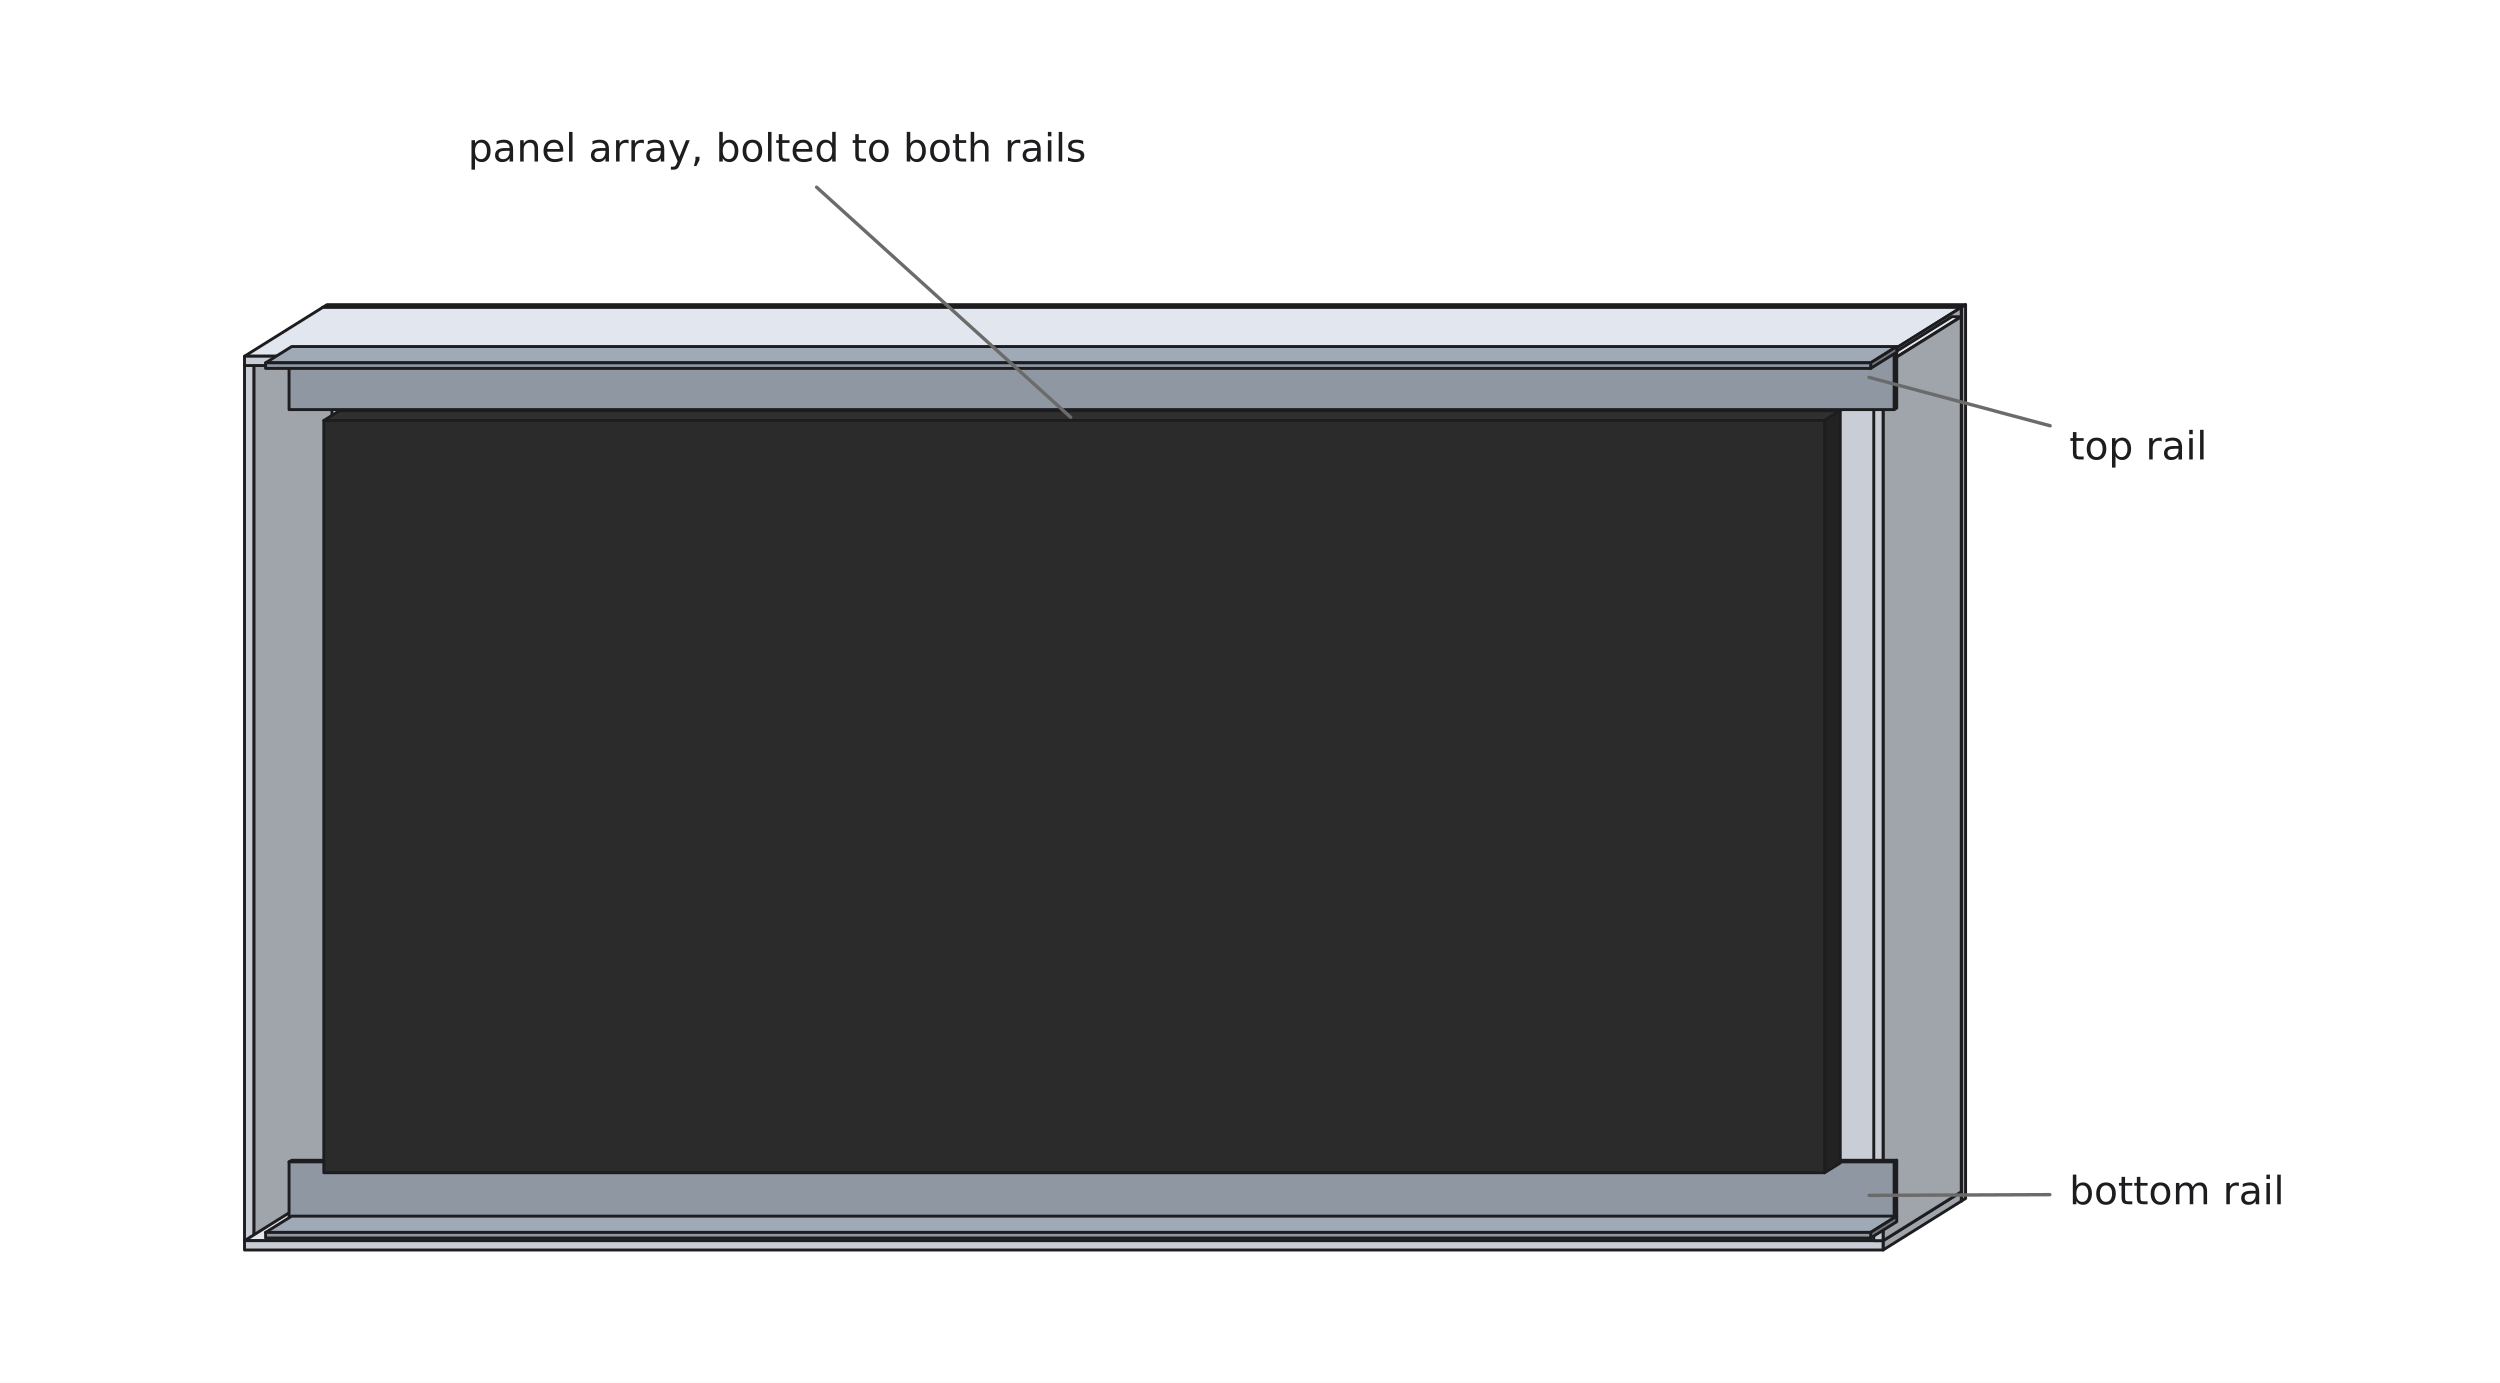
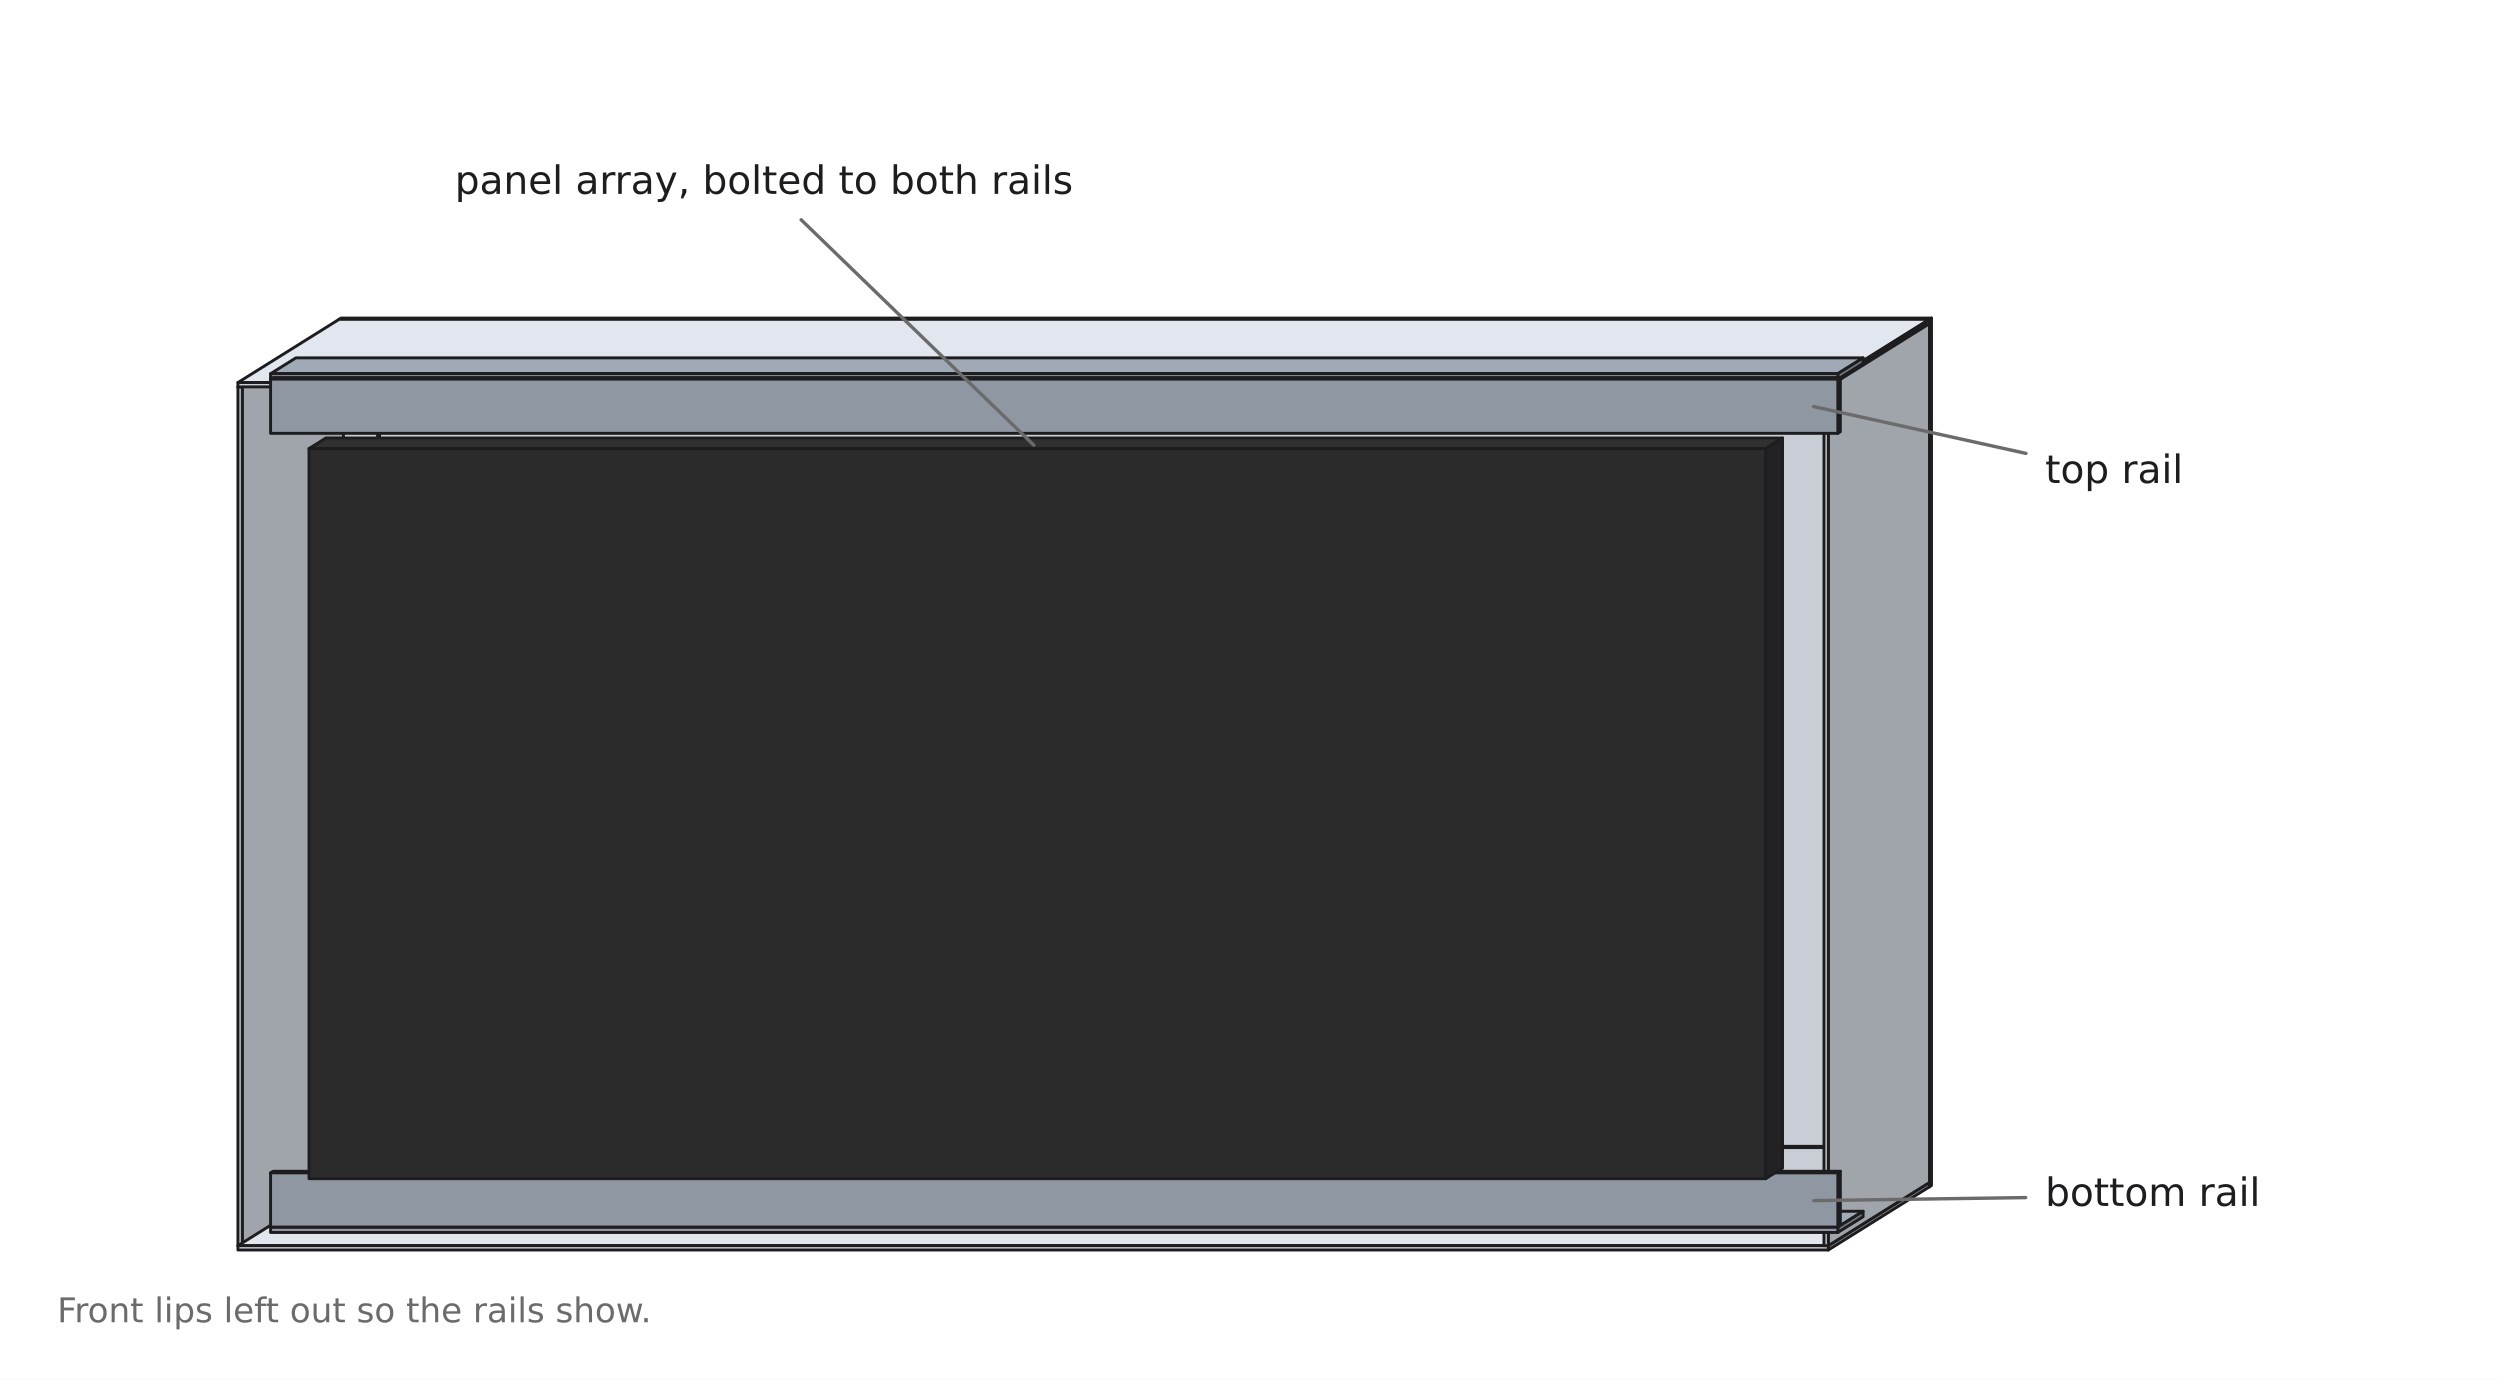
- <svg xmlns="http://www.w3.org/2000/svg" xmlns:xlink="http://www.w3.org/1999/xlink" width="512.64pt" height="283.549pt" viewBox="0 0 512.64 283.549" version="1.1">
+ <svg xmlns="http://www.w3.org/2000/svg" xmlns:xlink="http://www.w3.org/1999/xlink" width="512.64pt" height="282.875pt" viewBox="0 0 512.64 282.875" version="1.1">
  <defs>
    <style type="text/css">*{stroke-linejoin: round; stroke-linecap: butt}</style>
  </defs>
  <g id="figure_1">
    <g id="patch_1">
-       <path d="M 0 283.549  L 512.64 283.549  L 512.64 0  L 0 0  z " style="fill: #ffffff" />
+       <path d="M 0 282.875  L 512.64 282.875  L 512.64 0  L 0 0  z " style="fill: #ffffff" />
    </g>
    <g id="axes_1">
      <g id="patch_2">
-         <path d="M 66.166 63.032  L 402.166 63.032  L 403.057 62.475  L 67.057 62.475  z " clip-path="url(#pdac0135d72)" style="fill: #e1e6ef; stroke: #1d1d1f; stroke-width: 0.6" />
+         <path d="M 69.533 65.476  L 395.65 65.476  L 396.065 65.217  L 69.948 65.217  z " clip-path="url(#p7ada16225a)" style="fill: #e1e6ef; stroke: #1d1d1f; stroke-width: 0.6" />
      </g>
      <g id="patch_3">
-         <path d="M 402.166 246.305  L 403.057 245.748  L 403.057 62.475  L 402.166 63.032  z " clip-path="url(#pdac0135d72)" style="fill: #a0a4ab; stroke: #1d1d1f; stroke-width: 0.6" />
+         <path d="M 395.65 243.359  L 396.065 243.1  L 396.065 65.217  L 395.65 65.476  z " clip-path="url(#p7ada16225a)" style="fill: #a0a4ab; stroke: #1d1d1f; stroke-width: 0.6" />
      </g>
      <g id="patch_4">
-         <path d="M 66.166 246.305  L 402.166 246.305  L 402.166 63.032  L 66.166 63.032  z " clip-path="url(#pdac0135d72)" style="fill: #c9ced6; stroke: #1d1d1f; stroke-width: 0.6" />
+         <path d="M 69.533 243.359  L 395.65 243.359  L 395.65 65.476  L 69.533 65.476  z " clip-path="url(#p7ada16225a)" style="fill: #c9ced6; stroke: #1d1d1f; stroke-width: 0.6" />
      </g>
      <g id="patch_5">
-         <path d="M 50.138 74.956  L 52.047 74.956  L 68.075 64.941  L 66.166 64.941  z " clip-path="url(#pdac0135d72)" style="fill: #e1e6ef; stroke: #1d1d1f; stroke-width: 0.6" />
+         <path d="M 70.007 74.037  L 77.419 74.037  L 77.834 73.778  L 70.422 73.778  z " clip-path="url(#p7ada16225a)" style="fill: #e1e6ef; stroke: #1d1d1f; stroke-width: 0.6" />
      </g>
      <g id="patch_6">
-         <path d="M 52.047 254.411  L 68.075 244.395  L 68.075 64.941  L 52.047 74.956  z " clip-path="url(#pdac0135d72)" style="fill: #a0a4ab; stroke: #1d1d1f; stroke-width: 0.6" />
+         <path d="M 77.419 235.317  L 77.834 235.058  L 77.834 73.778  L 77.419 74.037  z " clip-path="url(#p7ada16225a)" style="fill: #a0a4ab; stroke: #1d1d1f; stroke-width: 0.6" />
      </g>
      <g id="patch_7">
-         <path d="M 50.138 254.411  L 52.047 254.411  L 52.047 74.956  L 50.138 74.956  z " clip-path="url(#pdac0135d72)" style="fill: #c9ced6; stroke: #1d1d1f; stroke-width: 0.6" />
+         <path d="M 70.007 235.317  L 77.419 235.317  L 77.419 74.037  L 70.007 74.037  z " clip-path="url(#p7ada16225a)" style="fill: #c9ced6; stroke: #1d1d1f; stroke-width: 0.6" />
      </g>
      <g id="patch_8">
-         <path d="M 50.138 254.411  L 386.138 254.411  L 402.166 244.395  L 66.166 244.395  z " clip-path="url(#pdac0135d72)" style="fill: #e1e6ef; stroke: #1d1d1f; stroke-width: 0.6" />
+         <path d="M 69.118 235.317  L 395.236 235.317  L 395.65 235.058  L 69.533 235.058  z " clip-path="url(#p7ada16225a)" style="fill: #e1e6ef; stroke: #1d1d1f; stroke-width: 0.6" />
      </g>
      <g id="patch_9">
-         <path d="M 386.138 256.32  L 402.166 246.305  L 402.166 244.395  L 386.138 254.411  z " clip-path="url(#pdac0135d72)" style="fill: #a0a4ab; stroke: #1d1d1f; stroke-width: 0.6" />
+         <path d="M 395.236 242.729  L 395.65 242.469  L 395.65 235.058  L 395.236 235.317  z " clip-path="url(#p7ada16225a)" style="fill: #a0a4ab; stroke: #1d1d1f; stroke-width: 0.6" />
      </g>
      <g id="patch_10">
-         <path d="M 50.138 256.32  L 386.138 256.32  L 386.138 254.411  L 50.138 254.411  z " clip-path="url(#pdac0135d72)" style="fill: #c9ced6; stroke: #1d1d1f; stroke-width: 0.6" />
+         <path d="M 69.118 242.729  L 395.236 242.729  L 395.236 235.317  L 69.118 235.317  z " clip-path="url(#p7ada16225a)" style="fill: #c9ced6; stroke: #1d1d1f; stroke-width: 0.6" />
      </g>
      <g id="patch_11">
-         <path d="M 50.138 73.047  L 386.138 73.047  L 402.166 63.032  L 66.166 63.032  z " clip-path="url(#pdac0135d72)" style="fill: #e1e6ef; stroke: #1d1d1f; stroke-width: 0.6" />
+         <path d="M 69.118 66.625  L 395.236 66.625  L 395.65 66.366  L 69.533 66.366  z " clip-path="url(#p7ada16225a)" style="fill: #e1e6ef; stroke: #1d1d1f; stroke-width: 0.6" />
      </g>
      <g id="patch_12">
-         <path d="M 386.138 74.956  L 402.166 64.941  L 402.166 63.032  L 386.138 73.047  z " clip-path="url(#pdac0135d72)" style="fill: #a0a4ab; stroke: #1d1d1f; stroke-width: 0.6" />
+         <path d="M 395.236 74.037  L 395.65 73.778  L 395.65 66.366  L 395.236 66.625  z " clip-path="url(#p7ada16225a)" style="fill: #a0a4ab; stroke: #1d1d1f; stroke-width: 0.6" />
      </g>
      <g id="patch_13">
-         <path d="M 50.138 74.956  L 386.138 74.956  L 386.138 73.047  L 50.138 73.047  z " clip-path="url(#pdac0135d72)" style="fill: #c9ced6; stroke: #1d1d1f; stroke-width: 0.6" />
+         <path d="M 69.118 74.037  L 395.236 74.037  L 395.236 66.625  L 69.118 66.625  z " clip-path="url(#p7ada16225a)" style="fill: #c9ced6; stroke: #1d1d1f; stroke-width: 0.6" />
      </g>
      <g id="patch_14">
-         <path d="M 384.229 74.956  L 386.138 74.956  L 402.166 64.941  L 400.257 64.941  z " clip-path="url(#pdac0135d72)" style="fill: #e1e6ef; stroke: #1d1d1f; stroke-width: 0.6" />
+         <path d="M 386.934 74.037  L 394.346 74.037  L 394.761 73.778  L 387.349 73.778  z " clip-path="url(#p7ada16225a)" style="fill: #e1e6ef; stroke: #1d1d1f; stroke-width: 0.6" />
      </g>
      <g id="patch_15">
-         <path d="M 386.138 254.411  L 402.166 244.395  L 402.166 64.941  L 386.138 74.956  z " clip-path="url(#pdac0135d72)" style="fill: #a0a4ab; stroke: #1d1d1f; stroke-width: 0.6" />
+         <path d="M 394.346 235.317  L 394.761 235.058  L 394.761 73.778  L 394.346 74.037  z " clip-path="url(#p7ada16225a)" style="fill: #a0a4ab; stroke: #1d1d1f; stroke-width: 0.6" />
      </g>
      <g id="patch_16">
-         <path d="M 384.229 254.411  L 386.138 254.411  L 386.138 74.956  L 384.229 74.956  z " clip-path="url(#pdac0135d72)" style="fill: #c9ced6; stroke: #1d1d1f; stroke-width: 0.6" />
+         <path d="M 386.934 235.317  L 394.346 235.317  L 394.346 74.037  L 386.934 74.037  z " clip-path="url(#p7ada16225a)" style="fill: #c9ced6; stroke: #1d1d1f; stroke-width: 0.6" />
      </g>
      <g id="patch_17">
-         <path d="M 59.273 238.25  L 388.401 238.25  L 388.935 237.916  L 59.808 237.916  z " clip-path="url(#pdac0135d72)" style="fill: #a0a9b6; stroke: #1d1d1f; stroke-width: 0.6" />
+         <path d="M 48.791 79.327  L 49.68 79.327  L 70.422 66.366  L 69.533 66.366  z " clip-path="url(#p7ada16225a)" style="fill: #e1e6ef; stroke: #1d1d1f; stroke-width: 0.6" />
      </g>
      <g id="patch_18">
-         <path d="M 388.401 249.704  L 388.935 249.371  L 388.935 237.916  L 388.401 238.25  z " clip-path="url(#pdac0135d72)" style="fill: #727882; stroke: #1d1d1f; stroke-width: 0.6" />
+         <path d="M 49.68 255.431  L 70.422 242.469  L 70.422 66.366  L 49.68 79.327  z " clip-path="url(#p7ada16225a)" style="fill: #a0a4ab; stroke: #1d1d1f; stroke-width: 0.6" />
      </g>
      <g id="patch_19">
-         <path d="M 59.273 249.704  L 388.401 249.704  L 388.401 238.25  L 59.273 238.25  z " clip-path="url(#pdac0135d72)" style="fill: #8f97a3; stroke: #1d1d1f; stroke-width: 0.6" />
+         <path d="M 48.791 255.431  L 49.68 255.431  L 49.68 79.327  L 48.791 79.327  z " clip-path="url(#p7ada16225a)" style="fill: #c9ced6; stroke: #1d1d1f; stroke-width: 0.6" />
      </g>
      <g id="patch_20">
-         <path d="M 59.273 72.541  L 388.401 72.541  L 388.935 72.207  L 59.808 72.207  z " clip-path="url(#pdac0135d72)" style="fill: #a0a9b6; stroke: #1d1d1f; stroke-width: 0.6" />
+         <path d="M 48.791 255.431  L 374.908 255.431  L 395.65 242.469  L 69.533 242.469  z " clip-path="url(#p7ada16225a)" style="fill: #e1e6ef; stroke: #1d1d1f; stroke-width: 0.6" />
      </g>
      <g id="patch_21">
-         <path d="M 388.401 83.995  L 388.935 83.661  L 388.935 72.207  L 388.401 72.541  z " clip-path="url(#pdac0135d72)" style="fill: #727882; stroke: #1d1d1f; stroke-width: 0.6" />
+         <path d="M 374.908 256.32  L 395.65 243.359  L 395.65 242.469  L 374.908 255.431  z " clip-path="url(#p7ada16225a)" style="fill: #a0a4ab; stroke: #1d1d1f; stroke-width: 0.6" />
      </g>
      <g id="patch_22">
-         <path d="M 59.273 83.995  L 388.401 83.995  L 388.401 72.541  L 59.273 72.541  z " clip-path="url(#pdac0135d72)" style="fill: #8f97a3; stroke: #1d1d1f; stroke-width: 0.6" />
+         <path d="M 48.791 256.32  L 374.908 256.32  L 374.908 255.431  L 48.791 255.431  z " clip-path="url(#p7ada16225a)" style="fill: #c9ced6; stroke: #1d1d1f; stroke-width: 0.6" />
      </g>
      <g id="patch_23">
-         <path d="M 66.403 86.221  L 374.148 86.221  L 377.354 84.218  L 69.608 84.218  z " clip-path="url(#pdac0135d72)" style="fill: #303030; stroke: #1d1d1f; stroke-width: 0.6" />
+         <path d="M 48.791 78.438  L 374.908 78.438  L 395.65 65.476  L 69.533 65.476  z " clip-path="url(#p7ada16225a)" style="fill: #e1e6ef; stroke: #1d1d1f; stroke-width: 0.6" />
      </g>
      <g id="patch_24">
-         <path d="M 374.148 240.476  L 377.354 238.472  L 377.354 84.218  L 374.148 86.221  z " clip-path="url(#pdac0135d72)" style="fill: #222222; stroke: #1d1d1f; stroke-width: 0.6" />
+         <path d="M 374.908 79.327  L 395.65 66.366  L 395.65 65.476  L 374.908 78.438  z " clip-path="url(#p7ada16225a)" style="fill: #a0a4ab; stroke: #1d1d1f; stroke-width: 0.6" />
      </g>
      <g id="patch_25">
-         <path d="M 66.403 240.476  L 374.148 240.476  L 374.148 86.221  L 66.403 86.221  z " clip-path="url(#pdac0135d72)" style="fill: #2b2b2b; stroke: #1d1d1f; stroke-width: 0.6" />
+         <path d="M 48.791 79.327  L 374.908 79.327  L 374.908 78.438  L 48.791 78.438  z " clip-path="url(#p7ada16225a)" style="fill: #c9ced6; stroke: #1d1d1f; stroke-width: 0.6" />
      </g>
      <g id="patch_26">
-         <path d="M 54.465 252.709  L 383.592 252.709  L 388.935 249.371  L 59.808 249.371  z " clip-path="url(#pdac0135d72)" style="fill: #a0a9b6; stroke: #1d1d1f; stroke-width: 0.6" />
+         <path d="M 374.019 79.327  L 374.908 79.327  L 395.65 66.366  L 394.761 66.366  z " clip-path="url(#p7ada16225a)" style="fill: #e1e6ef; stroke: #1d1d1f; stroke-width: 0.6" />
      </g>
      <g id="patch_27">
-         <path d="M 383.592 253.854  L 388.935 250.516  L 388.935 249.371  L 383.592 252.709  z " clip-path="url(#pdac0135d72)" style="fill: #727882; stroke: #1d1d1f; stroke-width: 0.6" />
+         <path d="M 374.908 255.431  L 395.65 242.469  L 395.65 66.366  L 374.908 79.327  z " clip-path="url(#p7ada16225a)" style="fill: #a0a4ab; stroke: #1d1d1f; stroke-width: 0.6" />
      </g>
      <g id="patch_28">
-         <path d="M 54.465 253.854  L 383.592 253.854  L 383.592 252.709  L 54.465 252.709  z " clip-path="url(#pdac0135d72)" style="fill: #8f97a3; stroke: #1d1d1f; stroke-width: 0.6" />
+         <path d="M 374.019 255.431  L 374.908 255.431  L 374.908 79.327  L 374.019 79.327  z " clip-path="url(#p7ada16225a)" style="fill: #c9ced6; stroke: #1d1d1f; stroke-width: 0.6" />
      </g>
      <g id="patch_29">
-         <path d="M 54.465 74.4  L 383.592 74.4  L 388.935 71.061  L 59.808 71.061  z " clip-path="url(#pdac0135d72)" style="fill: #a0a9b6; stroke: #1d1d1f; stroke-width: 0.6" />
+         <path d="M 55.484 251.619  L 376.858 251.619  L 382.043 248.378  L 60.669 248.378  z " clip-path="url(#p7ada16225a)" style="fill: #a0a9b6; stroke: #1d1d1f; stroke-width: 0.6" />
      </g>
      <g id="patch_30">
-         <path d="M 383.592 75.545  L 388.935 72.207  L 388.935 71.061  L 383.592 74.4  z " clip-path="url(#pdac0135d72)" style="fill: #727882; stroke: #1d1d1f; stroke-width: 0.6" />
+         <path d="M 376.858 252.73  L 382.043 249.49  L 382.043 248.378  L 376.858 251.619  z " clip-path="url(#p7ada16225a)" style="fill: #727882; stroke: #1d1d1f; stroke-width: 0.6" />
      </g>
      <g id="patch_31">
-         <path d="M 54.465 75.545  L 383.592 75.545  L 383.592 74.4  L 54.465 74.4  z " clip-path="url(#pdac0135d72)" style="fill: #8f97a3; stroke: #1d1d1f; stroke-width: 0.6" />
+         <path d="M 55.484 252.73  L 376.858 252.73  L 376.858 251.619  L 55.484 251.619  z " clip-path="url(#p7ada16225a)" style="fill: #8f97a3; stroke: #1d1d1f; stroke-width: 0.6" />
      </g>
      <g id="patch_32">
-         <path d="M 167.452 38.388  Q 193.494 61.97 219.537 85.552  " style="fill: none; stroke: #6b6b6b; stroke-width: 0.7; stroke-linecap: round" />
+         <path d="M 55.484 76.627  L 376.858 76.627  L 382.043 73.387  L 60.669 73.387  z " clip-path="url(#p7ada16225a)" style="fill: #a0a9b6; stroke: #1d1d1f; stroke-width: 0.6" />
+       </g>
+       <g id="patch_33">
+         <path d="M 376.858 77.739  L 382.043 74.498  L 382.043 73.387  L 376.858 76.627  z " clip-path="url(#p7ada16225a)" style="fill: #727882; stroke: #1d1d1f; stroke-width: 0.6" />
+       </g>
+       <g id="patch_34">
+         <path d="M 55.484 77.739  L 376.858 77.739  L 376.858 76.627  L 55.484 76.627  z " clip-path="url(#p7ada16225a)" style="fill: #8f97a3; stroke: #1d1d1f; stroke-width: 0.6" />
+       </g>
+       <g id="patch_35">
+         <path d="M 55.484 240.501  L 376.858 240.501  L 377.376 240.177  L 56.002 240.177  z " clip-path="url(#p7ada16225a)" style="fill: #a0a9b6; stroke: #1d1d1f; stroke-width: 0.6" />
+       </g>
+       <g id="patch_36">
+         <path d="M 376.858 251.619  L 377.376 251.295  L 377.376 240.177  L 376.858 240.501  z " clip-path="url(#p7ada16225a)" style="fill: #727882; stroke: #1d1d1f; stroke-width: 0.6" />
+       </g>
+       <g id="patch_37">
+         <path d="M 55.484 251.619  L 376.858 251.619  L 376.858 240.501  L 55.484 240.501  z " clip-path="url(#p7ada16225a)" style="fill: #8f97a3; stroke: #1d1d1f; stroke-width: 0.6" />
+       </g>
+       <g id="patch_38">
+         <path d="M 55.484 77.739  L 376.858 77.739  L 377.376 77.415  L 56.002 77.415  z " clip-path="url(#p7ada16225a)" style="fill: #a0a9b6; stroke: #1d1d1f; stroke-width: 0.6" />
+       </g>
+       <g id="patch_39">
+         <path d="M 376.858 88.856  L 377.376 88.532  L 377.376 77.415  L 376.858 77.739  z " clip-path="url(#p7ada16225a)" style="fill: #727882; stroke: #1d1d1f; stroke-width: 0.6" />
+       </g>
+       <g id="patch_40">
+         <path d="M 55.484 88.856  L 376.858 88.856  L 376.858 77.739  L 55.484 77.739  z " clip-path="url(#p7ada16225a)" style="fill: #8f97a3; stroke: #1d1d1f; stroke-width: 0.6" />
+       </g>
+       <g id="patch_41">
+         <path d="M 63.367 91.98  L 362.061 91.98  L 365.518 89.82  L 66.824 89.82  z " clip-path="url(#p7ada16225a)" style="fill: #303030; stroke: #1d1d1f; stroke-width: 0.6" />
+       </g>
+       <g id="patch_42">
+         <path d="M 362.061 241.698  L 365.518 239.537  L 365.518 89.82  L 362.061 91.98  z " clip-path="url(#p7ada16225a)" style="fill: #222222; stroke: #1d1d1f; stroke-width: 0.6" />
+       </g>
+       <g id="patch_43">
+         <path d="M 63.367 241.698  L 362.061 241.698  L 362.061 91.98  L 63.367 91.98  z " clip-path="url(#p7ada16225a)" style="fill: #2b2b2b; stroke: #1d1d1f; stroke-width: 0.6" />
      </g>
      <g id="text_1">
-         <g style="fill: #1d1d1f" transform="translate(95.95636 33.12571) scale(0.08 -0.08)">
+         <g style="fill: #6b6b6b" transform="translate(11.73176 271.1435) scale(0.07 -0.07)">
          <defs>
+             <path id="DejaVuSans-29" d="M 628 4666  L 3309 4666  L 3309 4134  L 1259 4134  L 1259 2759  L 3109 2759  L 3109 2228  L 1259 2228  L 1259 0  L 628 0  L 628 4666  z " transform="scale(0.015625)" />
+             <path id="DejaVuSans-55" d="M 2631 2963  Q 2534 3019 2420 3045  Q 2306 3072 2169 3072  Q 1681 3072 1420 2755  Q 1159 2438 1159 1844  L 1159 0  L 581 0  L 581 3500  L 1159 3500  L 1159 2956  Q 1341 3275 1631 3429  Q 1922 3584 2338 3584  Q 2397 3584 2469 3576  Q 2541 3569 2628 3553  L 2631 2963  z " transform="scale(0.015625)" />
+             <path id="DejaVuSans-52" d="M 1959 3097  Q 1497 3097 1228 2736  Q 959 2375 959 1747  Q 959 1119 1226 758  Q 1494 397 1959 397  Q 2419 397 2687 759  Q 2956 1122 2956 1747  Q 2956 2369 2687 2733  Q 2419 3097 1959 3097  z M 1959 3584  Q 2709 3584 3137 3096  Q 3566 2609 3566 1747  Q 3566 888 3137 398  Q 2709 -91 1959 -91  Q 1206 -91 779 398  Q 353 888 353 1747  Q 353 2609 779 3096  Q 1206 3584 1959 3584  z " transform="scale(0.015625)" />
+             <path id="DejaVuSans-51" d="M 3513 2113  L 3513 0  L 2938 0  L 2938 2094  Q 2938 2591 2744 2837  Q 2550 3084 2163 3084  Q 1697 3084 1428 2787  Q 1159 2491 1159 1978  L 1159 0  L 581 0  L 581 3500  L 1159 3500  L 1159 2956  Q 1366 3272 1645 3428  Q 1925 3584 2291 3584  Q 2894 3584 3203 3211  Q 3513 2838 3513 2113  z " transform="scale(0.015625)" />
+             <path id="DejaVuSans-57" d="M 1172 4494  L 1172 3500  L 2356 3500  L 2356 3053  L 1172 3053  L 1172 1153  Q 1172 725 1289 603  Q 1406 481 1766 481  L 2356 481  L 2356 0  L 1766 0  Q 1100 0 847 248  Q 594 497 594 1153  L 594 3053  L 172 3053  L 172 3500  L 594 3500  L 594 4494  L 1172 4494  z " transform="scale(0.015625)" />
+             <path id="DejaVuSans-3" transform="scale(0.015625)" />
+             <path id="DejaVuSans-4f" d="M 603 4863  L 1178 4863  L 1178 0  L 603 0  L 603 4863  z " transform="scale(0.015625)" />
+             <path id="DejaVuSans-4c" d="M 603 3500  L 1178 3500  L 1178 0  L 603 0  L 603 3500  z M 603 4863  L 1178 4863  L 1178 4134  L 603 4134  L 603 4863  z " transform="scale(0.015625)" />
            <path id="DejaVuSans-53" d="M 1159 525  L 1159 -1331  L 581 -1331  L 581 3500  L 1159 3500  L 1159 2969  Q 1341 3281 1617 3432  Q 1894 3584 2278 3584  Q 2916 3584 3314 3078  Q 3713 2572 3713 1747  Q 3713 922 3314 415  Q 2916 -91 2278 -91  Q 1894 -91 1617 61  Q 1341 213 1159 525  z M 3116 1747  Q 3116 2381 2855 2742  Q 2594 3103 2138 3103  Q 1681 3103 1420 2742  Q 1159 2381 1159 1747  Q 1159 1113 1420 752  Q 1681 391 2138 391  Q 2594 391 2855 752  Q 3116 1113 3116 1747  z " transform="scale(0.015625)" />
+             <path id="DejaVuSans-56" d="M 2834 3397  L 2834 2853  Q 2591 2978 2328 3040  Q 2066 3103 1784 3103  Q 1356 3103 1142 2972  Q 928 2841 928 2578  Q 928 2378 1081 2264  Q 1234 2150 1697 2047  L 1894 2003  Q 2506 1872 2764 1633  Q 3022 1394 3022 966  Q 3022 478 2636 193  Q 2250 -91 1575 -91  Q 1294 -91 989 -36  Q 684 19 347 128  L 347 722  Q 666 556 975 473  Q 1284 391 1588 391  Q 1994 391 2212 530  Q 2431 669 2431 922  Q 2431 1156 2273 1281  Q 2116 1406 1581 1522  L 1381 1569  Q 847 1681 609 1914  Q 372 2147 372 2553  Q 372 3047 722 3315  Q 1072 3584 1716 3584  Q 2034 3584 2315 3537  Q 2597 3491 2834 3397  z " transform="scale(0.015625)" />
+             <path id="DejaVuSans-48" d="M 3597 1894  L 3597 1613  L 953 1613  Q 991 1019 1311 708  Q 1631 397 2203 397  Q 2534 397 2845 478  Q 3156 559 3463 722  L 3463 178  Q 3153 47 2828 -22  Q 2503 -91 2169 -91  Q 1331 -91 842 396  Q 353 884 353 1716  Q 353 2575 817 3079  Q 1281 3584 2069 3584  Q 2775 3584 3186 3129  Q 3597 2675 3597 1894  z M 3022 2063  Q 3016 2534 2758 2815  Q 2500 3097 2075 3097  Q 1594 3097 1305 2825  Q 1016 2553 972 2059  L 3022 2063  z " transform="scale(0.015625)" />
+             <path id="DejaVuSans-49" d="M 2375 4863  L 2375 4384  L 1825 4384  Q 1516 4384 1395 4259  Q 1275 4134 1275 3809  L 1275 3500  L 2222 3500  L 2222 3053  L 1275 3053  L 1275 0  L 697 0  L 697 3053  L 147 3053  L 147 3500  L 697 3500  L 697 3744  Q 697 4328 969 4595  Q 1241 4863 1831 4863  L 2375 4863  z " transform="scale(0.015625)" />
+             <path id="DejaVuSans-58" d="M 544 1381  L 544 3500  L 1119 3500  L 1119 1403  Q 1119 906 1312 657  Q 1506 409 1894 409  Q 2359 409 2629 706  Q 2900 1003 2900 1516  L 2900 3500  L 3475 3500  L 3475 0  L 2900 0  L 2900 538  Q 2691 219 2414 64  Q 2138 -91 1772 -91  Q 1169 -91 856 284  Q 544 659 544 1381  z M 1991 3584  L 1991 3584  z " transform="scale(0.015625)" />
+             <path id="DejaVuSans-4b" d="M 3513 2113  L 3513 0  L 2938 0  L 2938 2094  Q 2938 2591 2744 2837  Q 2550 3084 2163 3084  Q 1697 3084 1428 2787  Q 1159 2491 1159 1978  L 1159 0  L 581 0  L 581 4863  L 1159 4863  L 1159 2956  Q 1366 3272 1645 3428  Q 1925 3584 2291 3584  Q 2894 3584 3203 3211  Q 3513 2838 3513 2113  z " transform="scale(0.015625)" />
            <path id="DejaVuSans-44" d="M 2194 1759  Q 1497 1759 1228 1600  Q 959 1441 959 1056  Q 959 750 1161 570  Q 1363 391 1709 391  Q 2188 391 2477 730  Q 2766 1069 2766 1631  L 2766 1759  L 2194 1759  z M 3341 1997  L 3341 0  L 2766 0  L 2766 531  Q 2569 213 2275 61  Q 1981 -91 1556 -91  Q 1019 -91 701 211  Q 384 513 384 1019  Q 384 1609 779 1909  Q 1175 2209 1959 2209  L 2766 2209  L 2766 2266  Q 2766 2663 2505 2880  Q 2244 3097 1772 3097  Q 1472 3097 1187 3025  Q 903 2953 641 2809  L 641 3341  Q 956 3463 1253 3523  Q 1550 3584 1831 3584  Q 2591 3584 2966 3190  Q 3341 2797 3341 1997  z " transform="scale(0.015625)" />
-             <path id="DejaVuSans-51" d="M 3513 2113  L 3513 0  L 2938 0  L 2938 2094  Q 2938 2591 2744 2837  Q 2550 3084 2163 3084  Q 1697 3084 1428 2787  Q 1159 2491 1159 1978  L 1159 0  L 581 0  L 581 3500  L 1159 3500  L 1159 2956  Q 1366 3272 1645 3428  Q 1925 3584 2291 3584  Q 2894 3584 3203 3211  Q 3513 2838 3513 2113  z " transform="scale(0.015625)" />
-             <path id="DejaVuSans-48" d="M 3597 1894  L 3597 1613  L 953 1613  Q 991 1019 1311 708  Q 1631 397 2203 397  Q 2534 397 2845 478  Q 3156 559 3463 722  L 3463 178  Q 3153 47 2828 -22  Q 2503 -91 2169 -91  Q 1331 -91 842 396  Q 353 884 353 1716  Q 353 2575 817 3079  Q 1281 3584 2069 3584  Q 2775 3584 3186 3129  Q 3597 2675 3597 1894  z M 3022 2063  Q 3016 2534 2758 2815  Q 2500 3097 2075 3097  Q 1594 3097 1305 2825  Q 1016 2553 972 2059  L 3022 2063  z " transform="scale(0.015625)" />
-             <path id="DejaVuSans-4f" d="M 603 4863  L 1178 4863  L 1178 0  L 603 0  L 603 4863  z " transform="scale(0.015625)" />
-             <path id="DejaVuSans-3" transform="scale(0.015625)" />
-             <path id="DejaVuSans-55" d="M 2631 2963  Q 2534 3019 2420 3045  Q 2306 3072 2169 3072  Q 1681 3072 1420 2755  Q 1159 2438 1159 1844  L 1159 0  L 581 0  L 581 3500  L 1159 3500  L 1159 2956  Q 1341 3275 1631 3429  Q 1922 3584 2338 3584  Q 2397 3584 2469 3576  Q 2541 3569 2628 3553  L 2631 2963  z " transform="scale(0.015625)" />
+             <path id="DejaVuSans-5a" d="M 269 3500  L 844 3500  L 1563 769  L 2278 3500  L 2956 3500  L 3675 769  L 4391 3500  L 4966 3500  L 4050 0  L 3372 0  L 2619 2869  L 1863 0  L 1184 0  L 269 3500  z " transform="scale(0.015625)" />
+             <path id="DejaVuSans-11" d="M 684 794  L 1344 794  L 1344 0  L 684 0  L 684 794  z " transform="scale(0.015625)" />
+           </defs>
+           <use xlink:href="#DejaVuSans-29" />
+           <use xlink:href="#DejaVuSans-55" transform="translate(50.23438 0)" />
+           <use xlink:href="#DejaVuSans-52" transform="translate(89.14062 0)" />
+           <use xlink:href="#DejaVuSans-51" transform="translate(150.3281 0)" />
+           <use xlink:href="#DejaVuSans-57" transform="translate(213.7031 0)" />
+           <use xlink:href="#DejaVuSans-3" transform="translate(252.9062 0)" />
+           <use xlink:href="#DejaVuSans-4f" transform="translate(284.6875 0)" />
+           <use xlink:href="#DejaVuSans-4c" transform="translate(312.4688 0)" />
+           <use xlink:href="#DejaVuSans-53" transform="translate(340.25 0)" />
+           <use xlink:href="#DejaVuSans-56" transform="translate(403.7344 0)" />
+           <use xlink:href="#DejaVuSans-3" transform="translate(455.8281 0)" />
+           <use xlink:href="#DejaVuSans-4f" transform="translate(487.6094 0)" />
+           <use xlink:href="#DejaVuSans-48" transform="translate(515.3906 0)" />
+           <use xlink:href="#DejaVuSans-49" transform="translate(576.9219 0)" />
+           <use xlink:href="#DejaVuSans-57" transform="translate(610.375 0)" />
+           <use xlink:href="#DejaVuSans-3" transform="translate(649.5781 0)" />
+           <use xlink:href="#DejaVuSans-52" transform="translate(681.3594 0)" />
+           <use xlink:href="#DejaVuSans-58" transform="translate(742.5469 0)" />
+           <use xlink:href="#DejaVuSans-57" transform="translate(805.9219 0)" />
+           <use xlink:href="#DejaVuSans-3" transform="translate(845.125 0)" />
+           <use xlink:href="#DejaVuSans-56" transform="translate(876.9062 0)" />
+           <use xlink:href="#DejaVuSans-52" transform="translate(929 0)" />
+           <use xlink:href="#DejaVuSans-3" transform="translate(990.1875 0)" />
+           <use xlink:href="#DejaVuSans-57" transform="translate(1021.969 0)" />
+           <use xlink:href="#DejaVuSans-4b" transform="translate(1061.172 0)" />
+           <use xlink:href="#DejaVuSans-48" transform="translate(1124.547 0)" />
+           <use xlink:href="#DejaVuSans-3" transform="translate(1186.078 0)" />
+           <use xlink:href="#DejaVuSans-55" transform="translate(1217.859 0)" />
+           <use xlink:href="#DejaVuSans-44" transform="translate(1258.969 0)" />
+           <use xlink:href="#DejaVuSans-4c" transform="translate(1320.25 0)" />
+           <use xlink:href="#DejaVuSans-4f" transform="translate(1348.031 0)" />
+           <use xlink:href="#DejaVuSans-56" transform="translate(1375.812 0)" />
+           <use xlink:href="#DejaVuSans-3" transform="translate(1427.906 0)" />
+           <use xlink:href="#DejaVuSans-56" transform="translate(1459.688 0)" />
+           <use xlink:href="#DejaVuSans-4b" transform="translate(1511.781 0)" />
+           <use xlink:href="#DejaVuSans-52" transform="translate(1575.156 0)" />
+           <use xlink:href="#DejaVuSans-5a" transform="translate(1636.344 0)" />
+           <use xlink:href="#DejaVuSans-11" transform="translate(1708.953 0)" />
+         </g>
+       </g>
+       <g id="patch_44">
+         <path d="M 164.28 45.064  Q 188.138 68.174 211.995 91.284  " style="fill: none; stroke: #6b6b6b; stroke-width: 0.7; stroke-linecap: round" />
+       </g>
+       <g id="text_2">
+         <g style="fill: #1d1d1f" transform="translate(93.26118 39.75138) scale(0.08 -0.08)">
+           <defs>
            <path id="DejaVuSans-5c" d="M 2059 -325  Q 1816 -950 1584 -1140  Q 1353 -1331 966 -1331  L 506 -1331  L 506 -850  L 844 -850  Q 1081 -850 1212 -737  Q 1344 -625 1503 -206  L 1606 56  L 191 3500  L 800 3500  L 1894 763  L 2988 3500  L 3597 3500  L 2059 -325  z " transform="scale(0.015625)" />
            <path id="DejaVuSans-f" d="M 750 794  L 1409 794  L 1409 256  L 897 -744  L 494 -744  L 750 256  L 750 794  z " transform="scale(0.015625)" />
            <path id="DejaVuSans-45" d="M 3116 1747  Q 3116 2381 2855 2742  Q 2594 3103 2138 3103  Q 1681 3103 1420 2742  Q 1159 2381 1159 1747  Q 1159 1113 1420 752  Q 1681 391 2138 391  Q 2594 391 2855 752  Q 3116 1113 3116 1747  z M 1159 2969  Q 1341 3281 1617 3432  Q 1894 3584 2278 3584  Q 2916 3584 3314 3078  Q 3713 2572 3713 1747  Q 3713 922 3314 415  Q 2916 -91 2278 -91  Q 1894 -91 1617 61  Q 1341 213 1159 525  L 1159 0  L 581 0  L 581 4863  L 1159 4863  L 1159 2969  z " transform="scale(0.015625)" />
-             <path id="DejaVuSans-52" d="M 1959 3097  Q 1497 3097 1228 2736  Q 959 2375 959 1747  Q 959 1119 1226 758  Q 1494 397 1959 397  Q 2419 397 2687 759  Q 2956 1122 2956 1747  Q 2956 2369 2687 2733  Q 2419 3097 1959 3097  z M 1959 3584  Q 2709 3584 3137 3096  Q 3566 2609 3566 1747  Q 3566 888 3137 398  Q 2709 -91 1959 -91  Q 1206 -91 779 398  Q 353 888 353 1747  Q 353 2609 779 3096  Q 1206 3584 1959 3584  z " transform="scale(0.015625)" />
-             <path id="DejaVuSans-57" d="M 1172 4494  L 1172 3500  L 2356 3500  L 2356 3053  L 1172 3053  L 1172 1153  Q 1172 725 1289 603  Q 1406 481 1766 481  L 2356 481  L 2356 0  L 1766 0  Q 1100 0 847 248  Q 594 497 594 1153  L 594 3053  L 172 3053  L 172 3500  L 594 3500  L 594 4494  L 1172 4494  z " transform="scale(0.015625)" />
            <path id="DejaVuSans-47" d="M 2906 2969  L 2906 4863  L 3481 4863  L 3481 0  L 2906 0  L 2906 525  Q 2725 213 2448 61  Q 2172 -91 1784 -91  Q 1150 -91 751 415  Q 353 922 353 1747  Q 353 2572 751 3078  Q 1150 3584 1784 3584  Q 2172 3584 2448 3432  Q 2725 3281 2906 2969  z M 947 1747  Q 947 1113 1208 752  Q 1469 391 1925 391  Q 2381 391 2643 752  Q 2906 1113 2906 1747  Q 2906 2381 2643 2742  Q 2381 3103 1925 3103  Q 1469 3103 1208 2742  Q 947 2381 947 1747  z " transform="scale(0.015625)" />
-             <path id="DejaVuSans-4b" d="M 3513 2113  L 3513 0  L 2938 0  L 2938 2094  Q 2938 2591 2744 2837  Q 2550 3084 2163 3084  Q 1697 3084 1428 2787  Q 1159 2491 1159 1978  L 1159 0  L 581 0  L 581 4863  L 1159 4863  L 1159 2956  Q 1366 3272 1645 3428  Q 1925 3584 2291 3584  Q 2894 3584 3203 3211  Q 3513 2838 3513 2113  z " transform="scale(0.015625)" />
-             <path id="DejaVuSans-4c" d="M 603 3500  L 1178 3500  L 1178 0  L 603 0  L 603 3500  z M 603 4863  L 1178 4863  L 1178 4134  L 603 4134  L 603 4863  z " transform="scale(0.015625)" />
-             <path id="DejaVuSans-56" d="M 2834 3397  L 2834 2853  Q 2591 2978 2328 3040  Q 2066 3103 1784 3103  Q 1356 3103 1142 2972  Q 928 2841 928 2578  Q 928 2378 1081 2264  Q 1234 2150 1697 2047  L 1894 2003  Q 2506 1872 2764 1633  Q 3022 1394 3022 966  Q 3022 478 2636 193  Q 2250 -91 1575 -91  Q 1294 -91 989 -36  Q 684 19 347 128  L 347 722  Q 666 556 975 473  Q 1284 391 1588 391  Q 1994 391 2212 530  Q 2431 669 2431 922  Q 2431 1156 2273 1281  Q 2116 1406 1581 1522  L 1381 1569  Q 847 1681 609 1914  Q 372 2147 372 2553  Q 372 3047 722 3315  Q 1072 3584 1716 3584  Q 2034 3584 2315 3537  Q 2597 3491 2834 3397  z " transform="scale(0.015625)" />
          </defs>
          <use xlink:href="#DejaVuSans-53" />
          <use xlink:href="#DejaVuSans-44" transform="translate(63.48438 0)" />
          <use xlink:href="#DejaVuSans-51" transform="translate(124.7656 0)" />
          <use xlink:href="#DejaVuSans-48" transform="translate(188.1406 0)" />
          <use xlink:href="#DejaVuSans-4f" transform="translate(249.6719 0)" />
          <use xlink:href="#DejaVuSans-3" transform="translate(277.4531 0)" />
          <use xlink:href="#DejaVuSans-44" transform="translate(309.2344 0)" />
          <use xlink:href="#DejaVuSans-55" transform="translate(370.5156 0)" />
          <use xlink:href="#DejaVuSans-55" transform="translate(409.875 0)" />
          <use xlink:href="#DejaVuSans-44" transform="translate(450.9844 0)" />
          <use xlink:href="#DejaVuSans-5c" transform="translate(512.2656 0)" />
          <use xlink:href="#DejaVuSans-f" transform="translate(571.4531 0)" />
          <use xlink:href="#DejaVuSans-3" transform="translate(603.2344 0)" />
          <use xlink:href="#DejaVuSans-45" transform="translate(635.0156 0)" />
          <use xlink:href="#DejaVuSans-52" transform="translate(698.5 0)" />
          <use xlink:href="#DejaVuSans-4f" transform="translate(759.6875 0)" />
          <use xlink:href="#DejaVuSans-57" transform="translate(787.4688 0)" />
          <use xlink:href="#DejaVuSans-48" transform="translate(826.6719 0)" />
          <use xlink:href="#DejaVuSans-47" transform="translate(888.2031 0)" />
          <use xlink:href="#DejaVuSans-3" transform="translate(951.6875 0)" />
          <use xlink:href="#DejaVuSans-57" transform="translate(983.4688 0)" />
          <use xlink:href="#DejaVuSans-52" transform="translate(1022.672 0)" />
          <use xlink:href="#DejaVuSans-3" transform="translate(1083.859 0)" />
          <use xlink:href="#DejaVuSans-45" transform="translate(1115.641 0)" />
          <use xlink:href="#DejaVuSans-52" transform="translate(1179.125 0)" />
          <use xlink:href="#DejaVuSans-57" transform="translate(1240.312 0)" />
          <use xlink:href="#DejaVuSans-4b" transform="translate(1279.516 0)" />
          <use xlink:href="#DejaVuSans-3" transform="translate(1342.891 0)" />
          <use xlink:href="#DejaVuSans-55" transform="translate(1374.672 0)" />
          <use xlink:href="#DejaVuSans-44" transform="translate(1415.781 0)" />
          <use xlink:href="#DejaVuSans-4c" transform="translate(1477.062 0)" />
          <use xlink:href="#DejaVuSans-4f" transform="translate(1504.844 0)" />
          <use xlink:href="#DejaVuSans-56" transform="translate(1532.625 0)" />
        </g>
      </g>
-       <g id="patch_33">
-         <path d="M 420.387 87.306  Q 401.821 82.343 383.254 77.38  " style="fill: none; stroke: #6b6b6b; stroke-width: 0.7; stroke-linecap: round" />
-       </g>
-       <g id="text_2">
-         <g style="fill: #1d1d1f" transform="translate(424.32 94.21662) scale(0.08 -0.08)">
+       <g id="patch_45">
+         <path d="M 415.428 92.973  Q 393.666 88.168 371.903 83.364  " style="fill: none; stroke: #6b6b6b; stroke-width: 0.7; stroke-linecap: round" />
+       </g>
+       <g id="text_3">
+         <g style="fill: #1d1d1f" transform="translate(419.3788 99.0455) scale(0.08 -0.08)">
          <use xlink:href="#DejaVuSans-57" />
          <use xlink:href="#DejaVuSans-52" transform="translate(39.20312 0)" />
          <use xlink:href="#DejaVuSans-53" transform="translate(100.3906 0)" />
          <use xlink:href="#DejaVuSans-3" transform="translate(163.875 0)" />
          <use xlink:href="#DejaVuSans-55" transform="translate(195.6562 0)" />
          <use xlink:href="#DejaVuSans-44" transform="translate(236.7656 0)" />
          <use xlink:href="#DejaVuSans-4c" transform="translate(298.0469 0)" />
          <use xlink:href="#DejaVuSans-4f" transform="translate(325.8281 0)" />
        </g>
      </g>
-       <g id="patch_34">
-         <path d="M 420.319 244.97  Q 401.804 245.044 383.29 245.119  " style="fill: none; stroke: #6b6b6b; stroke-width: 0.7; stroke-linecap: round" />
-       </g>
-       <g id="text_3">
-         <g style="fill: #1d1d1f" transform="translate(424.32 246.9439) scale(0.08 -0.08)">
+       <g id="patch_46">
+         <path d="M 415.376 245.574  Q 393.653 245.884 371.929 246.194  " style="fill: none; stroke: #6b6b6b; stroke-width: 0.7; stroke-linecap: round" />
+       </g>
+       <g id="text_4">
+         <g style="fill: #1d1d1f" transform="translate(419.3788 247.2808) scale(0.08 -0.08)">
          <defs>
            <path id="DejaVuSans-50" d="M 3328 2828  Q 3544 3216 3844 3400  Q 4144 3584 4550 3584  Q 5097 3584 5394 3201  Q 5691 2819 5691 2113  L 5691 0  L 5113 0  L 5113 2094  Q 5113 2597 4934 2840  Q 4756 3084 4391 3084  Q 3944 3084 3684 2787  Q 3425 2491 3425 1978  L 3425 0  L 2847 0  L 2847 2094  Q 2847 2600 2669 2842  Q 2491 3084 2119 3084  Q 1678 3084 1418 2786  Q 1159 2488 1159 1978  L 1159 0  L 581 0  L 581 3500  L 1159 3500  L 1159 2956  Q 1356 3278 1631 3431  Q 1906 3584 2284 3584  Q 2666 3584 2933 3390  Q 3200 3197 3328 2828  z " transform="scale(0.015625)" />
          </defs>
          <use xlink:href="#DejaVuSans-45" />
          <use xlink:href="#DejaVuSans-52" transform="translate(63.48438 0)" />
          <use xlink:href="#DejaVuSans-57" transform="translate(124.6719 0)" />
          <use xlink:href="#DejaVuSans-57" transform="translate(163.875 0)" />
          <use xlink:href="#DejaVuSans-52" transform="translate(203.0781 0)" />
          <use xlink:href="#DejaVuSans-50" transform="translate(264.2656 0)" />
          <use xlink:href="#DejaVuSans-3" transform="translate(361.6719 0)" />
          <use xlink:href="#DejaVuSans-55" transform="translate(393.4531 0)" />
          <use xlink:href="#DejaVuSans-44" transform="translate(434.5625 0)" />
          <use xlink:href="#DejaVuSans-4c" transform="translate(495.8438 0)" />
          <use xlink:href="#DejaVuSans-4f" transform="translate(523.625 0)" />
        </g>
      </g>
    </g>
  </g>
  <defs>
-     <clipPath id="pdac0135d72">
-       <rect x="4.32" y="4.32" width="504" height="274.909" />
+     <clipPath id="p7ada16225a">
+       <rect x="4.32" y="4.32" width="504" height="274.235" />
    </clipPath>
  </defs>
</svg>
